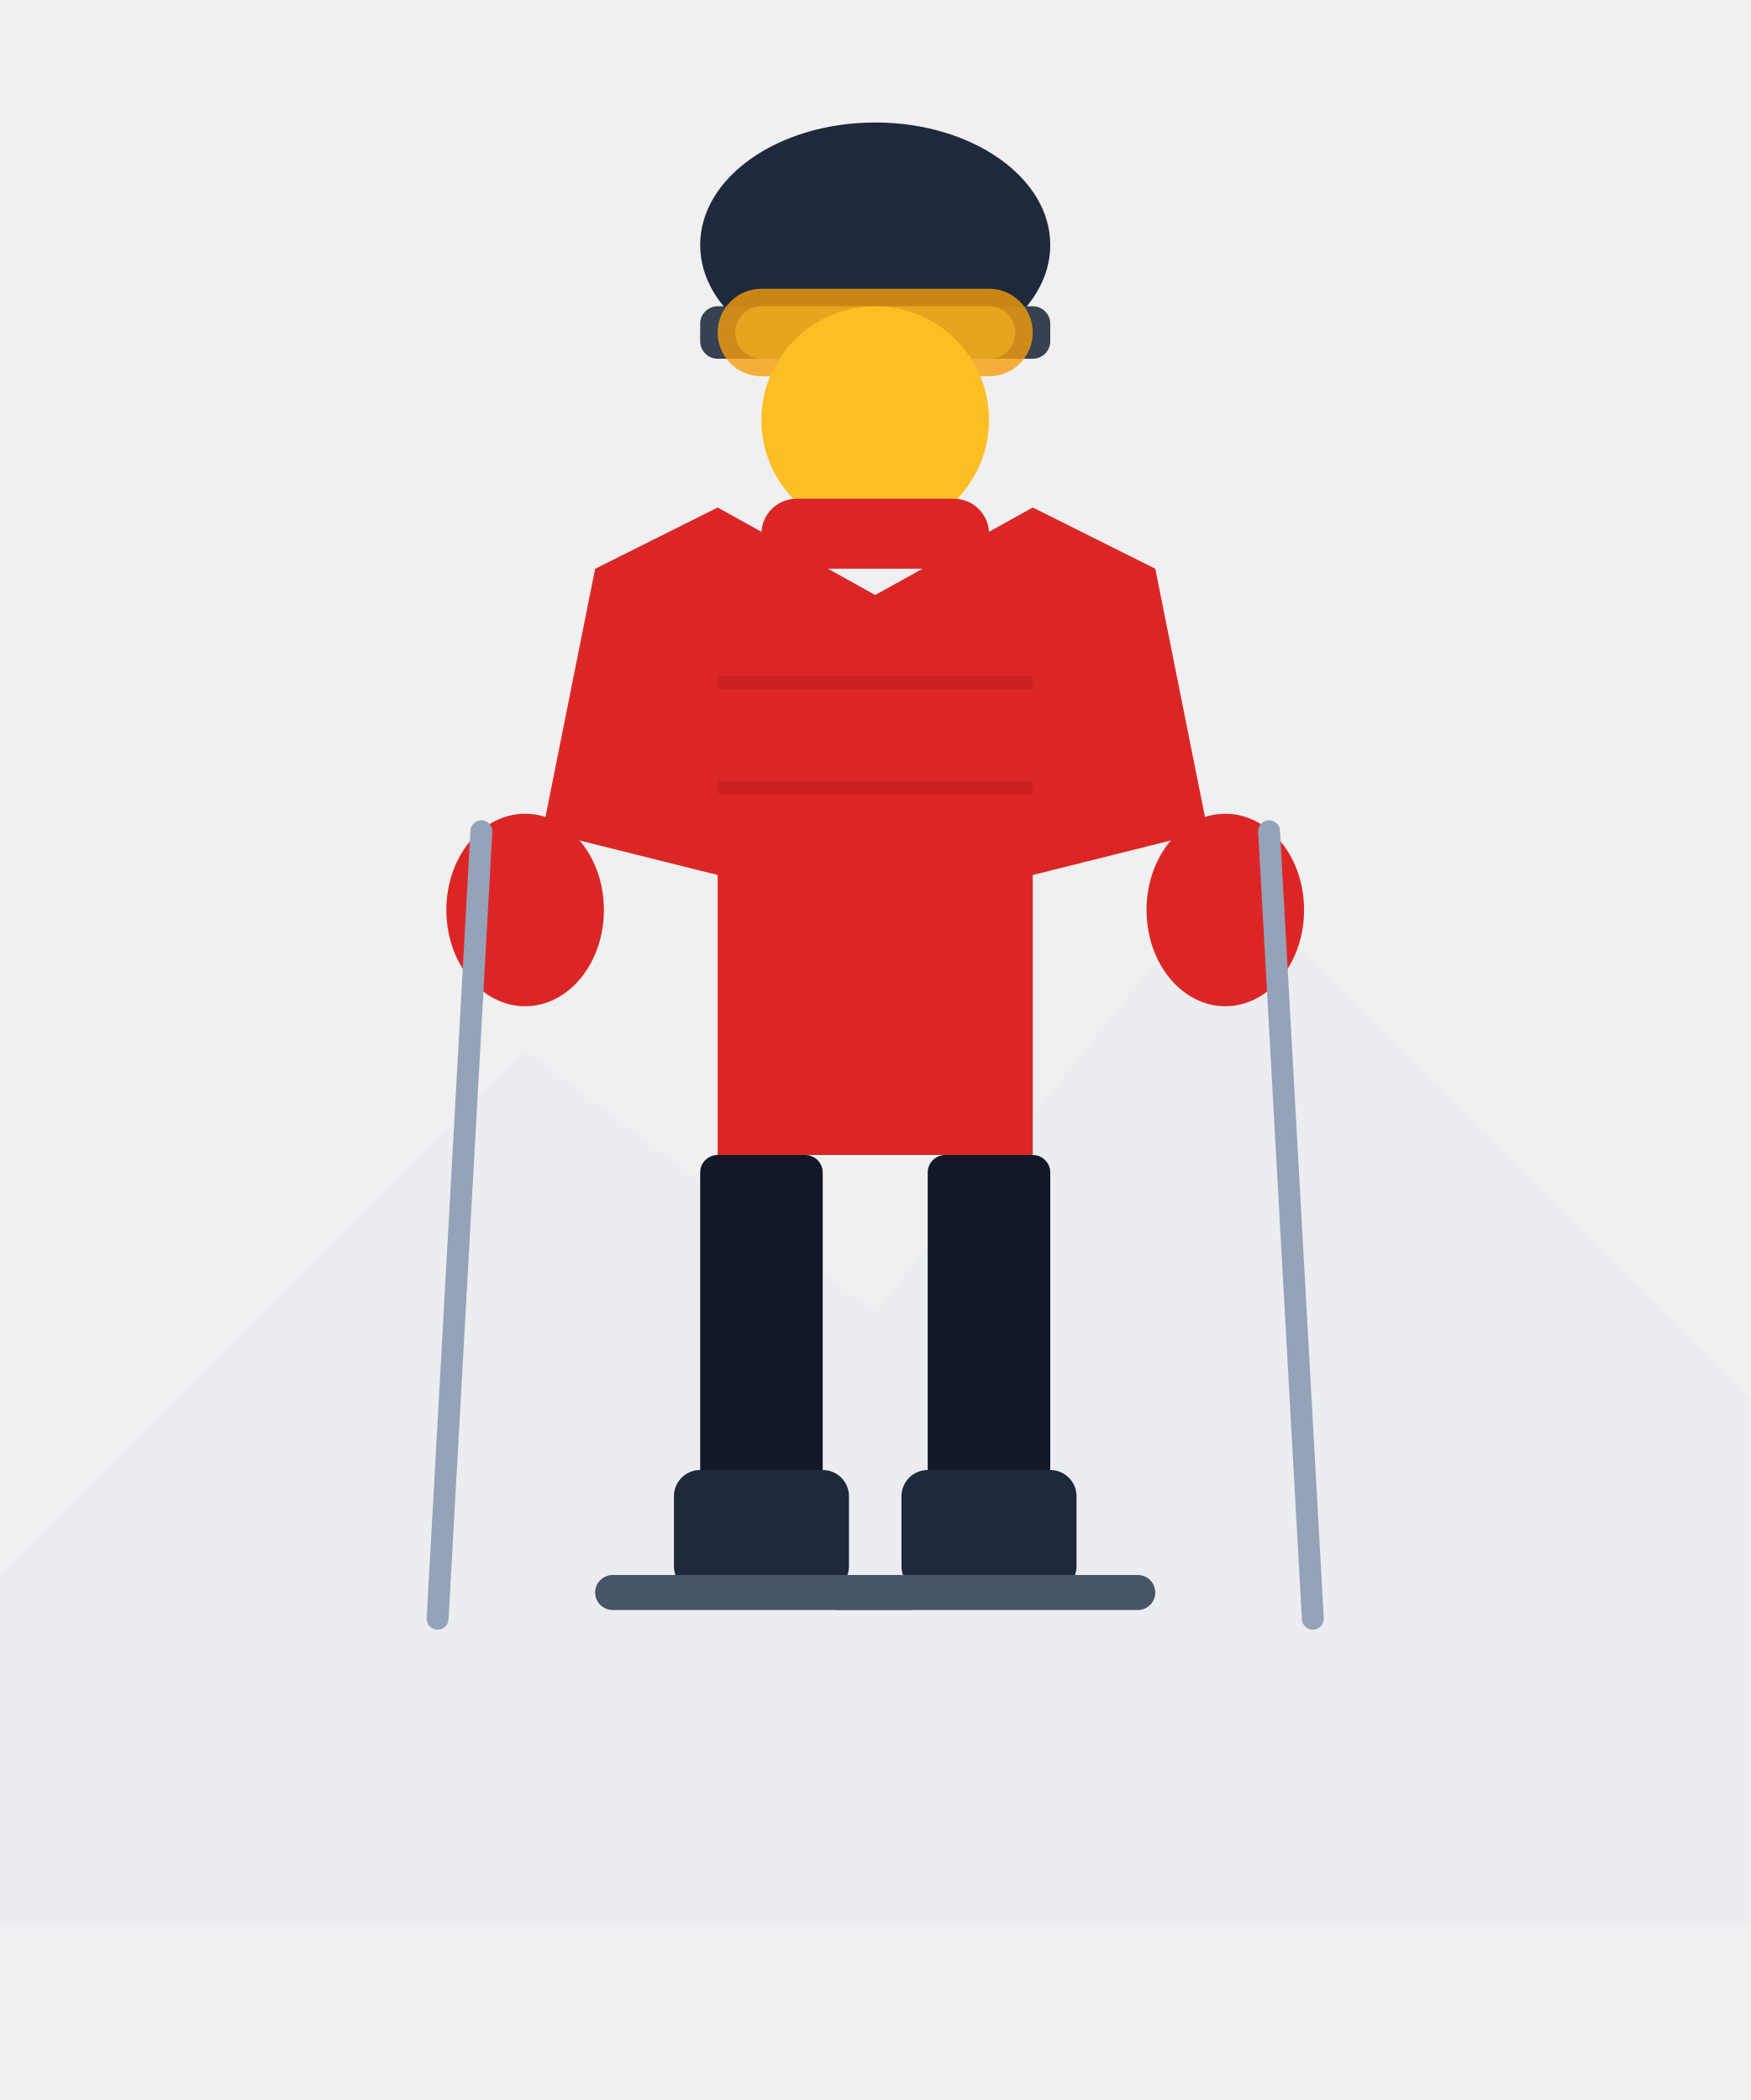
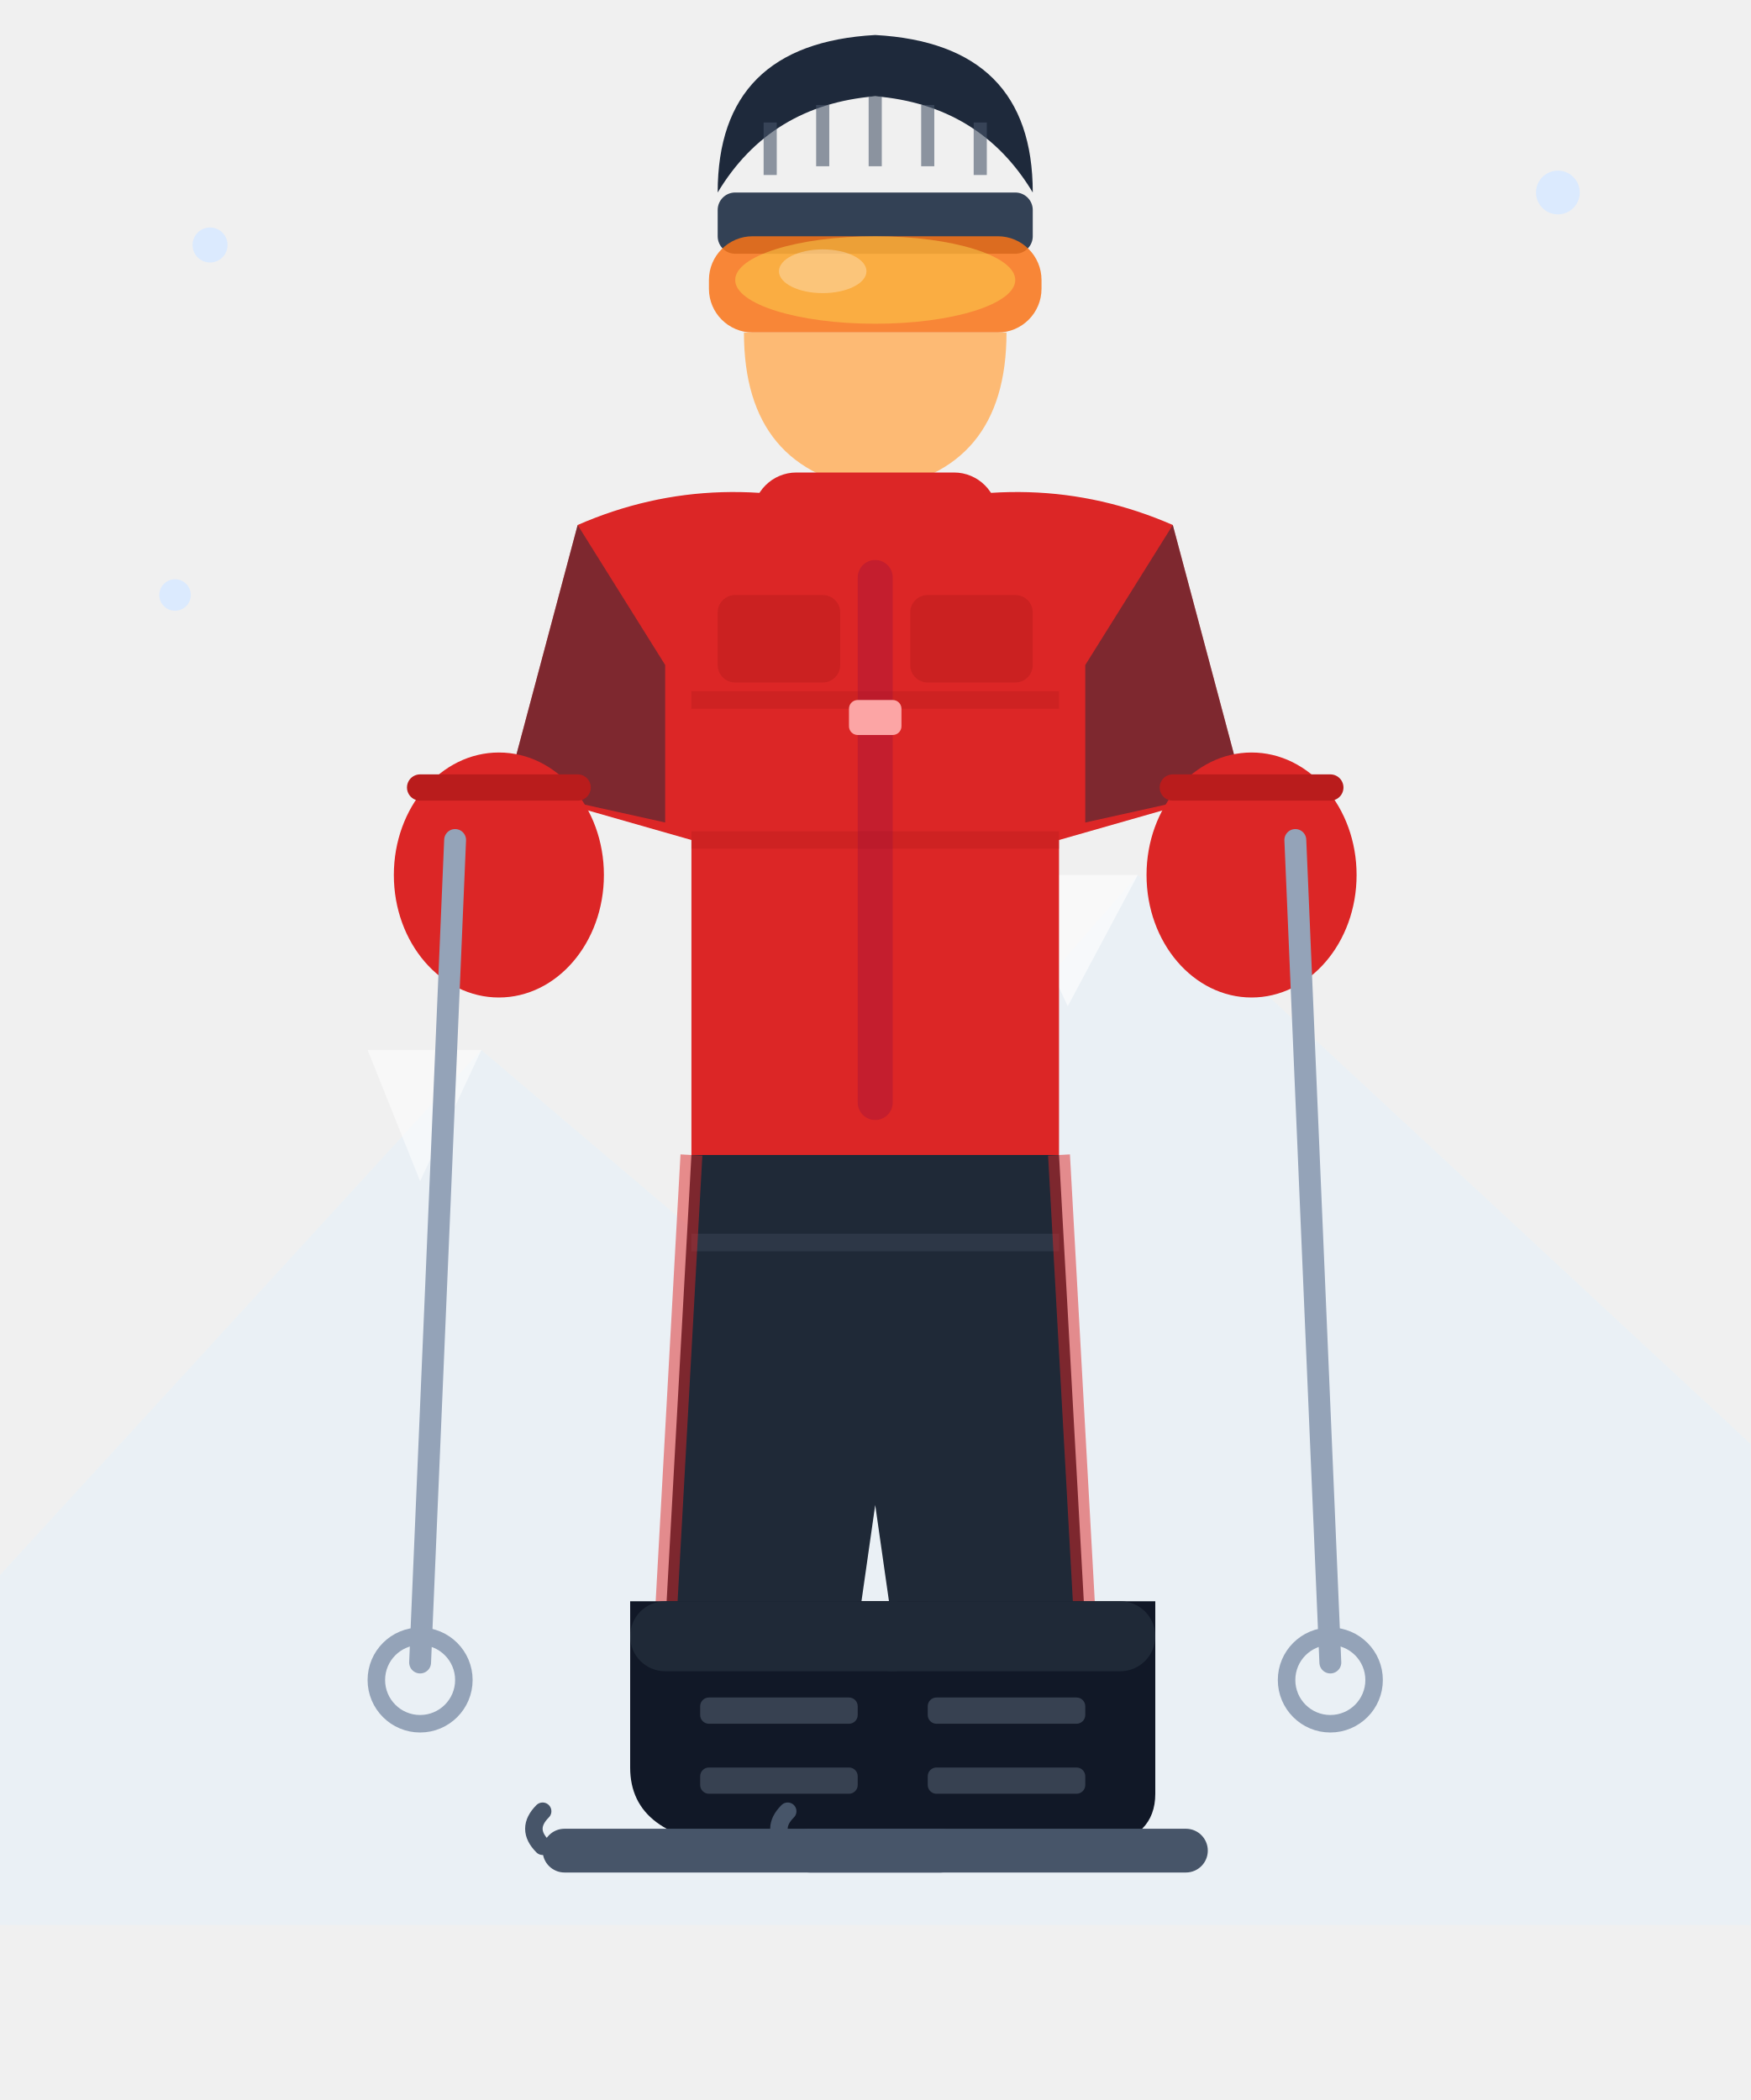
<svg xmlns="http://www.w3.org/2000/svg" viewBox="0 0 200 240" fill="none">
-   <path d="M0 180 L60 120 L100 150 L140 100 L200 160 L200 220 L0 220 Z" fill="#E2E8F0" opacity="0.3" />
-   <ellipse cx="100" cy="28" rx="20" ry="14" fill="#1E293B" />
-   <rect x="80" y="35" width="40" height="6" rx="2" fill="#374151" />
-   <rect x="82" y="33" width="36" height="10" rx="5" fill="#F59E0B" opacity="0.8" />
-   <rect x="84" y="35" width="32" height="6" rx="3" fill="#FBBF24" opacity="0.5" />
-   <circle cx="100" cy="48" r="13" fill="#FBBF24" />
-   <rect x="87" y="57" width="26" height="8" rx="4" fill="#DC2626" />
-   <path d="M68 65 L62 95 L82 100 L82 132 L118 132 L118 100 L138 95 L132 65 L118 58 L100 68 L82 58 Z" fill="#DC2626" />
-   <line x1="82" y1="78" x2="118" y2="78" stroke="#B91C1C" stroke-width="1.5" opacity="0.5" />
-   <line x1="82" y1="90" x2="118" y2="90" stroke="#B91C1C" stroke-width="1.5" opacity="0.5" />
-   <rect x="80" y="132" width="14" height="38" rx="2" fill="#111827" />
-   <rect x="106" y="132" width="14" height="38" rx="2" fill="#111827" />
-   <rect x="77" y="168" width="20" height="14" rx="3" fill="#1E293B" />
-   <rect x="103" y="168" width="20" height="14" rx="3" fill="#1E293B" />
-   <rect x="68" y="180" width="38" height="4" rx="2" fill="#475569" />
-   <rect x="94" y="180" width="38" height="4" rx="2" fill="#475569" />
-   <ellipse cx="60" cy="104" rx="9" ry="11" fill="#DC2626" />
-   <ellipse cx="140" cy="104" rx="9" ry="11" fill="#DC2626" />
-   <line x1="55" y1="95" x2="50" y2="185" stroke="#94A3B8" stroke-width="2.5" stroke-linecap="round" />
-   <line x1="145" y1="95" x2="150" y2="185" stroke="#94A3B8" stroke-width="2.5" stroke-linecap="round" />
+   <path d="M0 180 L55 120 L88 148 L130 100 L200 165 L200 220 L0 220Z" fill="#E0F2FE" opacity="0.35" />
+   <path d="M115 100 L130 100 L122 115Z" fill="white" opacity="0.6" />
+   <path d="M42 120 L55 120 L48 135Z" fill="white" opacity="0.5" />
+   <circle cx="24" cy="28" r="2" fill="#DBEAFE" />
+   <circle cx="178" cy="22" r="2.5" fill="#DBEAFE" />
+   <circle cx="20" cy="68" r="1.8" fill="#DBEAFE" />
+   <path d="M82 22 Q82 5 100 4 Q118 5 118 22 Q112 12 100 11 Q88 12 82 22Z" fill="#1E293B" />
+   <rect x="82" y="22" width="36" height="7" rx="2" fill="#334155" />
+   <line x1="88" y1="14" x2="88" y2="20" stroke="#475569" stroke-width="1.5" opacity="0.6" />
+   <line x1="94" y1="12" x2="94" y2="19" stroke="#475569" stroke-width="1.5" opacity="0.6" />
+   <line x1="100" y1="11" x2="100" y2="19" stroke="#475569" stroke-width="1.5" opacity="0.6" />
+   <line x1="106" y1="12" x2="106" y2="19" stroke="#475569" stroke-width="1.5" opacity="0.6" />
+   <line x1="112" y1="14" x2="112" y2="20" stroke="#475569" stroke-width="1.5" opacity="0.6" />
+   <rect x="81" y="27" width="38" height="11" rx="5" fill="#F97316" opacity="0.85" />
+   <ellipse cx="100" cy="32" rx="16" ry="5" fill="#FCD34D" opacity="0.5" />
+   <ellipse cx="94" cy="31" rx="5" ry="2.5" fill="white" opacity="0.3" />
+   <path d="M85 38 Q85 54 100 56 Q115 54 115 38Z" fill="#FDBA74" />
+   <rect x="86" y="54" width="28" height="10" rx="5" fill="#DC2626" />
+   <path d="M66 60 L58 90 L79 96 L79 132 L121 132 L121 96 L142 90 L134 60 Q118 53 100 59 Q82 53 66 60Z" fill="#DC2626" />
+   <path d="M66 60 L58 90 L76 94 L76 76Z" fill="#1F2937" opacity="0.5" />
+   <path d="M134 60 L142 90 L124 94 L124 76Z" fill="#1F2937" opacity="0.5" />
+   <line x1="79" y1="80" x2="121" y2="80" stroke="#B91C1C" stroke-width="2" opacity="0.4" />
+   <line x1="79" y1="96" x2="121" y2="96" stroke="#B91C1C" stroke-width="2" opacity="0.4" />
+   <rect x="82" y="68" width="14" height="10" rx="2" fill="#B91C1C" opacity="0.5" />
+   <rect x="104" y="68" width="14" height="10" rx="2" fill="#B91C1C" opacity="0.5" />
+   <rect x="98" y="64" width="4" height="64" rx="2" fill="#9F1239" opacity="0.4" />
+   <rect x="97" y="80" width="6" height="4" rx="1" fill="#FCA5A5" />
+   <ellipse cx="57" cy="100" rx="12" ry="14" fill="#DC2626" />
+   <ellipse cx="143" cy="100" rx="12" ry="14" fill="#DC2626" />
+   <line x1="48" y1="90" x2="66" y2="90" stroke="#B91C1C" stroke-width="3" stroke-linecap="round" />
+   <line x1="134" y1="90" x2="152" y2="90" stroke="#B91C1C" stroke-width="3" stroke-linecap="round" />
+   <path d="M79 132 L76 186 L98 186 L100 172 L102 186 L124 186 L121 132Z" fill="#1F2937" />
+   <line x1="79" y1="142" x2="121" y2="142" stroke="#374151" stroke-width="2" opacity="0.6" />
+   <line x1="79" y1="132" x2="76" y2="186" stroke="#DC2626" stroke-width="2.5" opacity="0.5" />
+   <line x1="121" y1="132" x2="124" y2="186" stroke="#DC2626" stroke-width="2.5" opacity="0.5" />
+   <path d="M72 183 L72 202 Q72 210 84 211 L100 211 Q106 210 106 205 L106 183Z" fill="#111827" />
+   <path d="M98 183 L98 202 Q98 210 110 211 L126 211 Q132 210 132 205 L132 183Z" fill="#111827" />
+   <rect x="72" y="183" width="34" height="8" rx="4" fill="#1F2937" />
+   <rect x="98" y="183" width="34" height="8" rx="4" fill="#1F2937" />
+   <rect x="80" y="194" width="18" height="3" rx="1" fill="#374151" />
+   <rect x="106" y="194" width="18" height="3" rx="1" fill="#374151" />
+   <rect x="80" y="202" width="18" height="3" rx="1" fill="#374151" />
+   <rect x="106" y="202" width="18" height="3" rx="1" fill="#374151" />
+   <rect x="62" y="209" width="48" height="5" rx="2.5" fill="#475569" />
+   <rect x="90" y="209" width="48" height="5" rx="2.5" fill="#475569" />
+   <path d="M62 211 Q60 209 62 207" stroke="#475569" stroke-width="2" fill="none" stroke-linecap="round" />
+   <path d="M90 211 Q88 209 90 207" stroke="#475569" stroke-width="2" fill="none" stroke-linecap="round" />
+   <line x1="52" y1="96" x2="48" y2="190" stroke="#94A3B8" stroke-width="2.5" stroke-linecap="round" />
+   <line x1="148" y1="96" x2="152" y2="190" stroke="#94A3B8" stroke-width="2.5" stroke-linecap="round" />
+   <circle cx="48" cy="192" r="5" fill="none" stroke="#94A3B8" stroke-width="2" />
+   <circle cx="152" cy="192" r="5" fill="none" stroke="#94A3B8" stroke-width="2" />
</svg>
